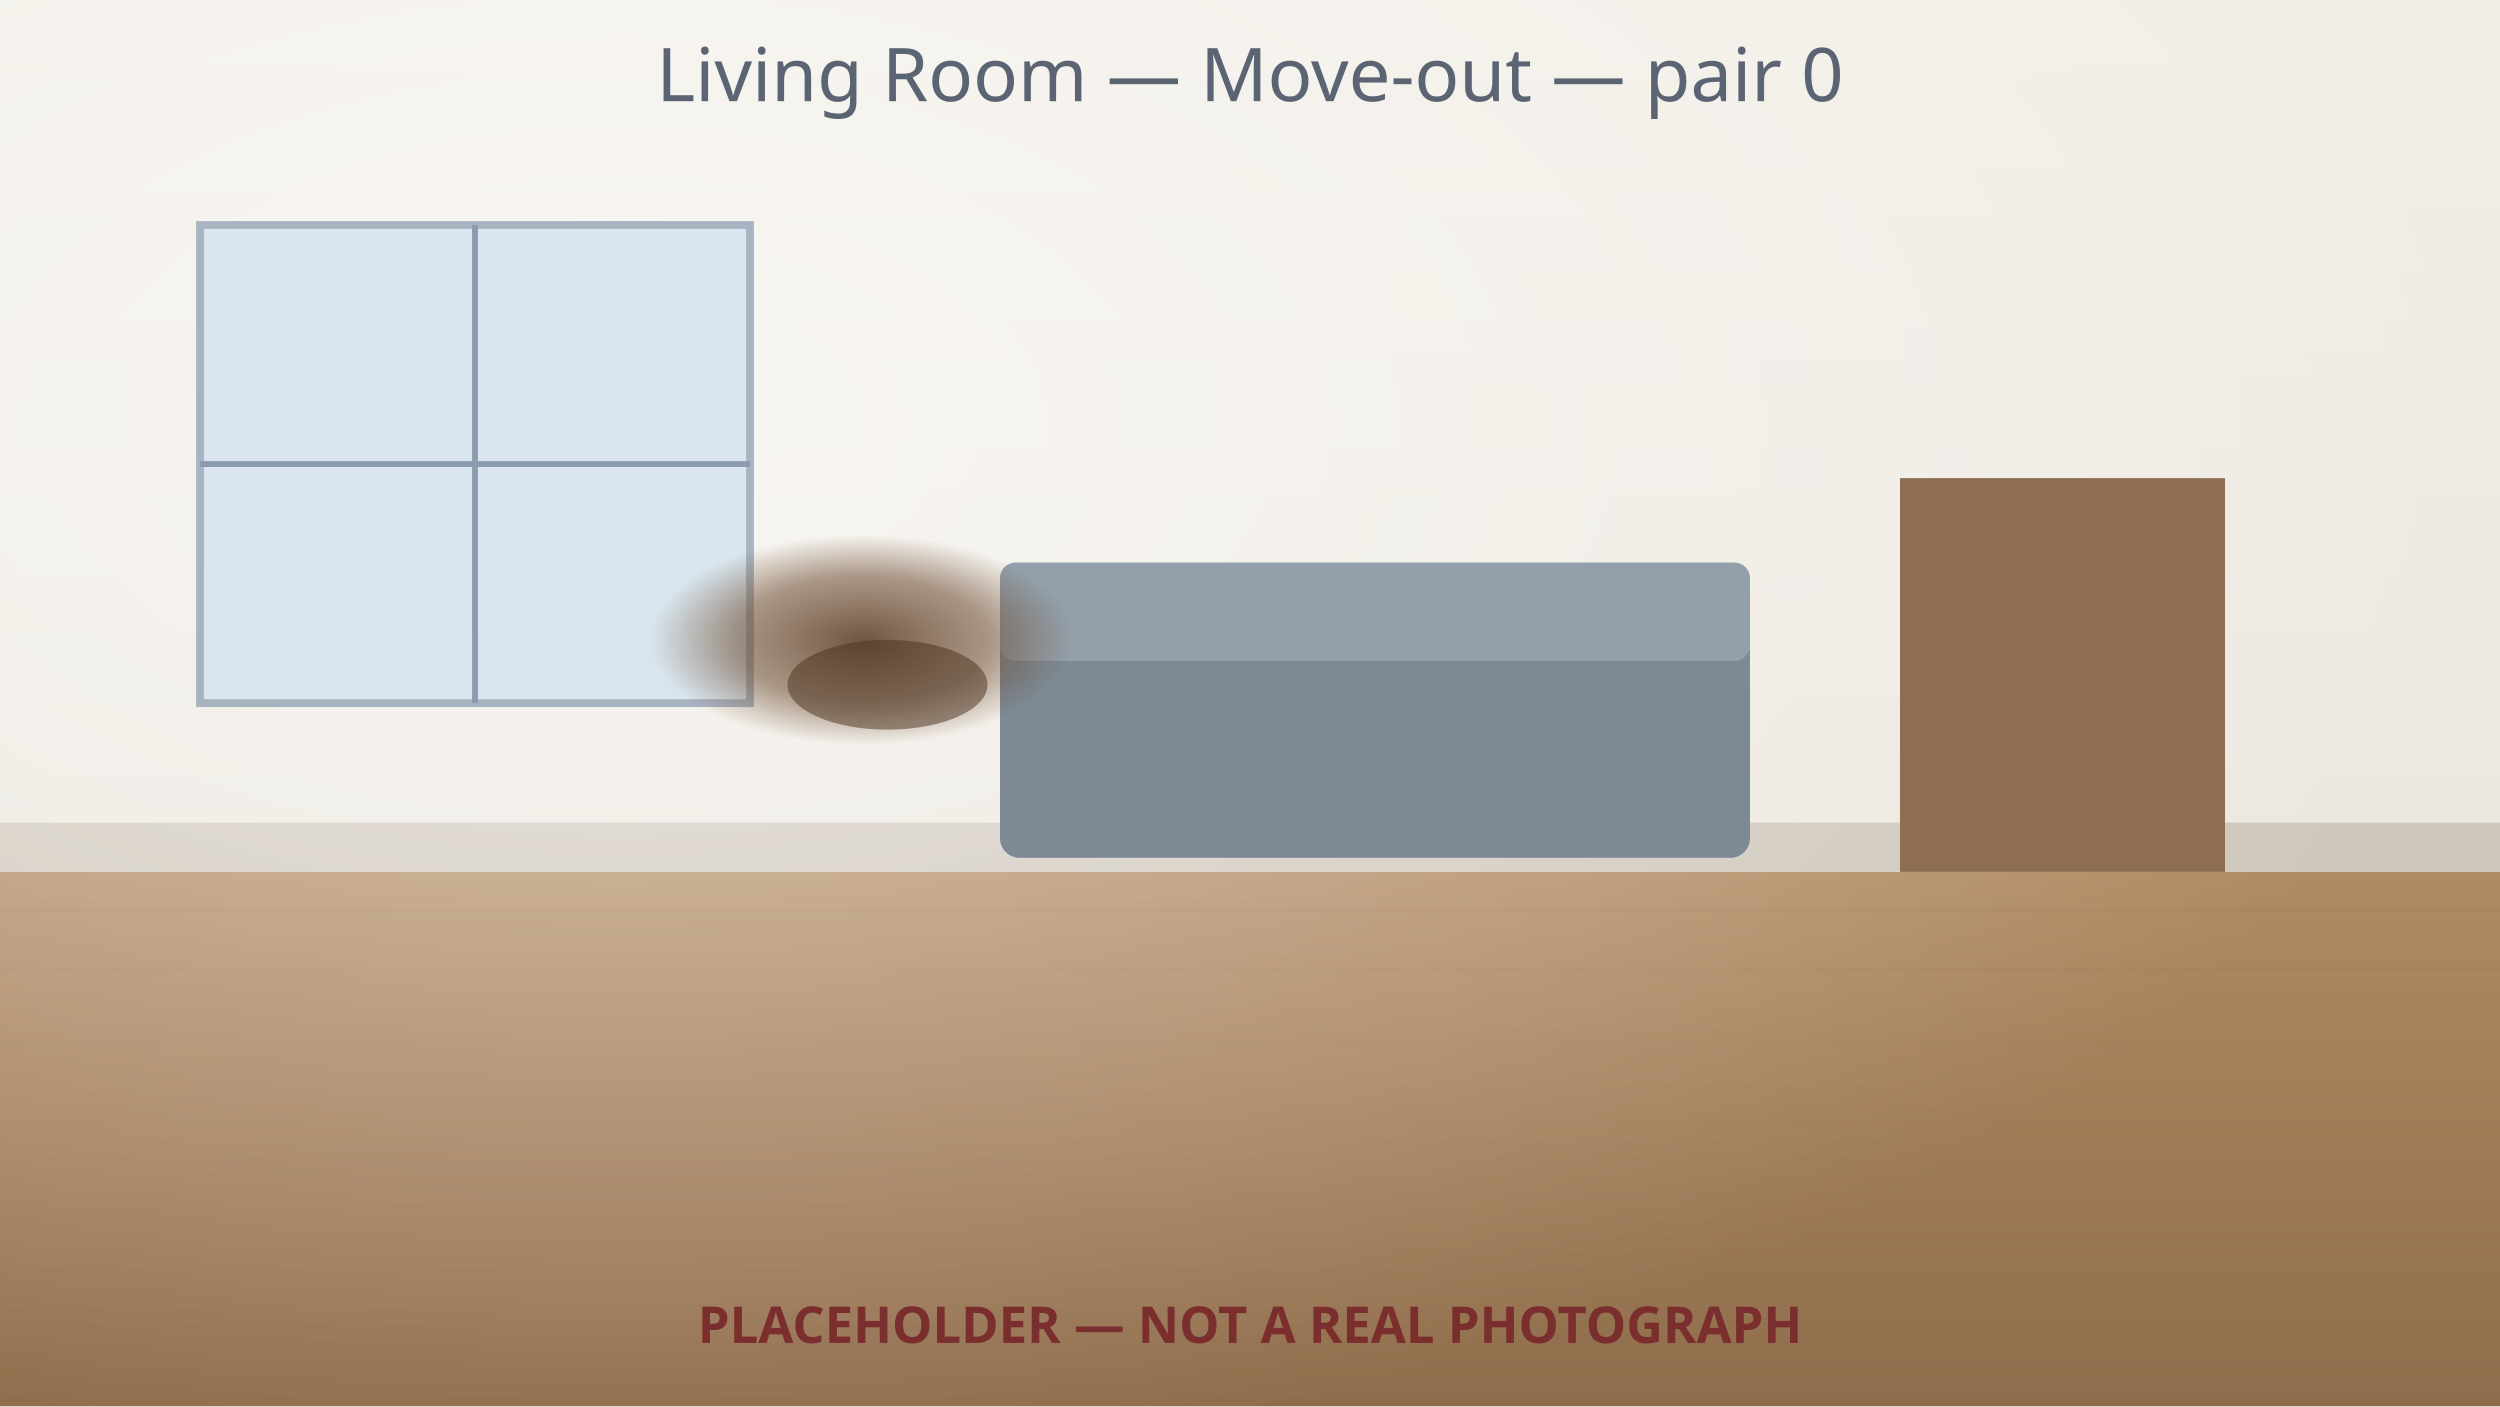
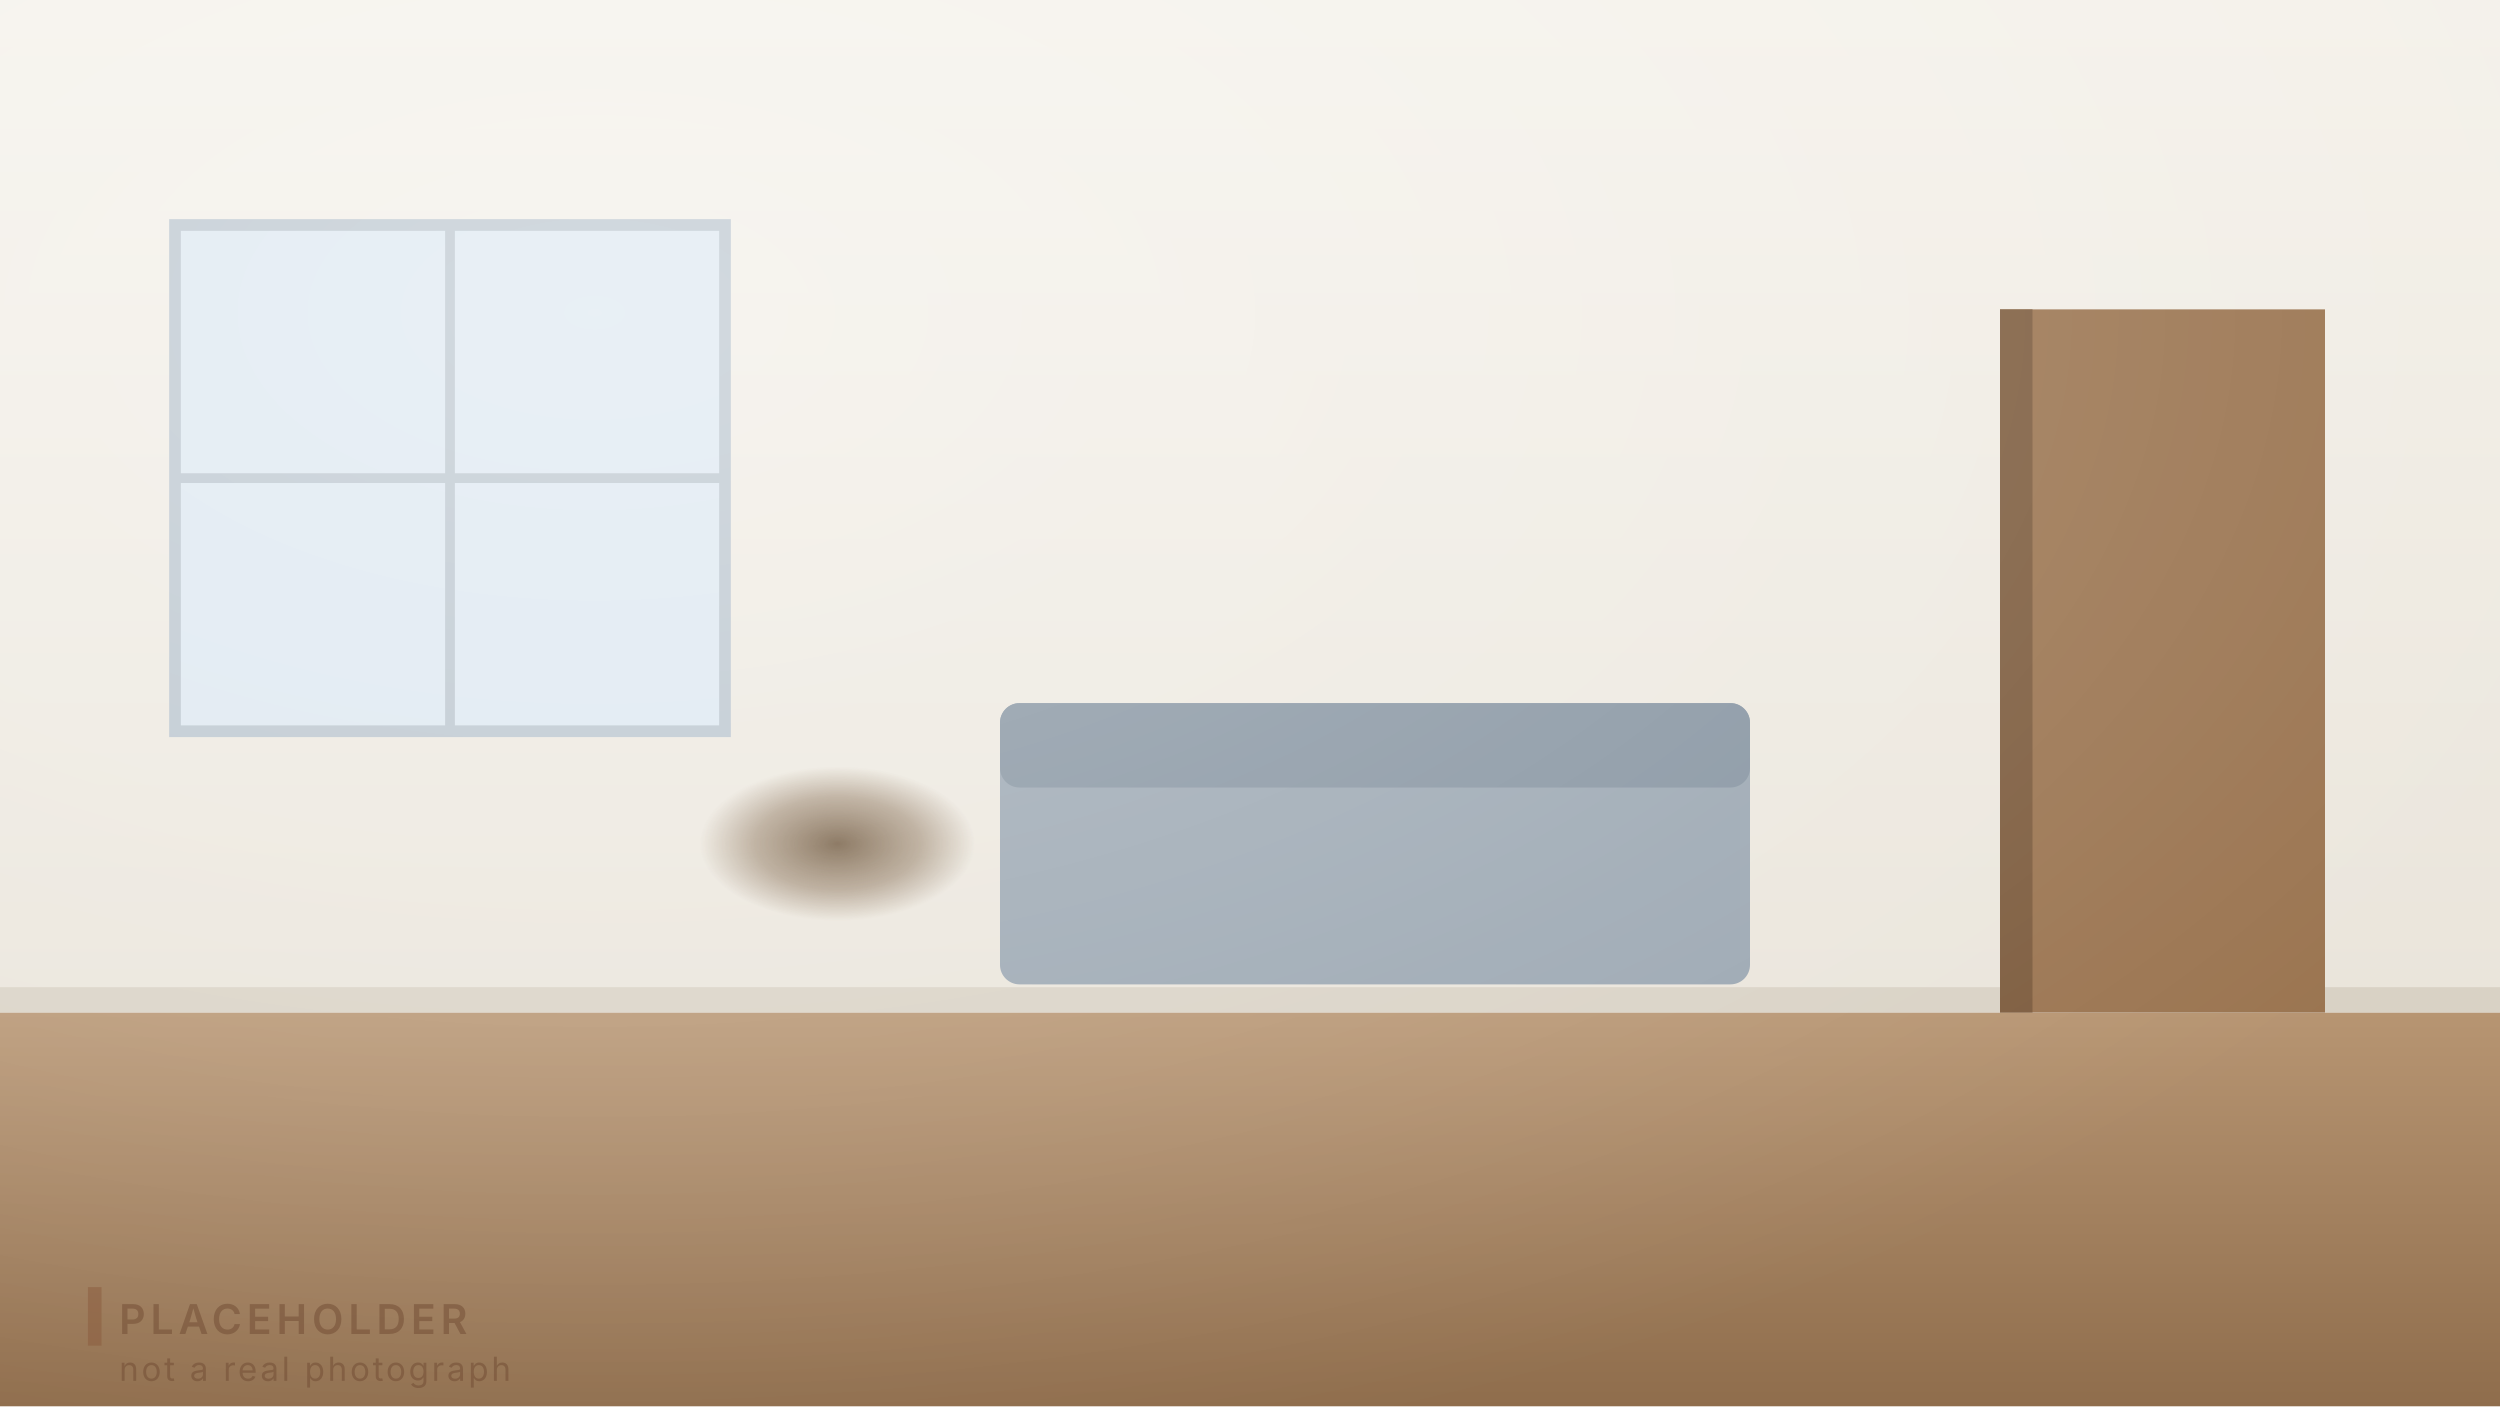
<svg xmlns="http://www.w3.org/2000/svg" width="1280" height="720" viewBox="0 0 1280 720" role="img">
  <defs>
-     <linearGradient id="wallg" x1="0" y1="0" x2="0" y2="1">
-       <stop offset="0" stop-color="#f2eee7" />
-       <stop offset="1" stop-color="#e8e3da" />
+     <linearGradient id="wall" x1="0" y1="0" x2="0" y2="1">
+       <stop offset="0" stop-color="#f4f1ea" />
+       <stop offset="1" stop-color="#e6e0d5" />
    </linearGradient>
-     <linearGradient id="floorg" x1="0" y1="0" x2="0" y2="1">
-       <stop offset="0" stop-color="#b08a62" />
+     <linearGradient id="floor" x1="0" y1="0" x2="0" y2="1">
+       <stop offset="0" stop-color="#b79572" />
      <stop offset="1" stop-color="#8f6d4c" />
    </linearGradient>
-     <radialGradient id="daylight" cx="0.25" cy="0.3" r="0.75">
-       <stop offset="0" stop-color="#ffffff" stop-opacity="0.55" />
+     <radialGradient id="day" cx="0.24" cy="0.22" r="0.85">
+       <stop offset="0" stop-color="#ffffff" stop-opacity="0.36" />
      <stop offset="1" stop-color="#ffffff" stop-opacity="0" />
    </radialGradient>
-     <radialGradient id="stain" cx="0.5" cy="0.5" r="0.5">
-       <stop offset="0" stop-color="#5a3a22" stop-opacity="0.85" />
-       <stop offset="0.6" stop-color="#6b4a2f" stop-opacity="0.55" />
-       <stop offset="1" stop-color="#6b4a2f" stop-opacity="0" />
+     <radialGradient id="mark" cx="0.5" cy="0.5" r="0.5">
+       <stop offset="0" stop-color="#5d4326" stop-opacity="0.85" />
+       <stop offset="0.6" stop-color="#6b4d2d" stop-opacity="0.45" />
+       <stop offset="1" stop-color="#6b4d2d" stop-opacity="0" />
    </radialGradient>
  </defs>
-   <rect width="1280" height="720" fill="url(#wallg)" />
-   <path d="M0 446.4 L1280.0 446.4 L1280.0 720 L0 720 Z" fill="url(#floorg)" />
-   <line x1="0" y1="466.2" x2="1280" y2="466.2" stroke="#9a765230" stroke-width="2" />
-   <line x1="0" y1="496.8" x2="1280" y2="496.8" stroke="#9a765230" stroke-width="2" />
-   <line x1="0" y1="533.6" x2="1280" y2="533.6" stroke="#9a765230" stroke-width="2" />
-   <line x1="0" y1="574.9" x2="1280" y2="574.9" stroke="#9a765230" stroke-width="2" />
-   <line x1="0" y1="620.1" x2="1280" y2="620.1" stroke="#9a765230" stroke-width="2" />
-   <line x1="0" y1="668.6" x2="1280" y2="668.6" stroke="#9a765230" stroke-width="2" />
-   <rect x="0" y="421.2" width="1280" height="25.2" fill="#cfc7bb" />
-   <rect width="1280" height="720" fill="url(#daylight)" />
-   <rect x="102.4" y="115.2" width="281.6" height="244.8" fill="#cfe0ee" stroke="#8b9bb0" stroke-width="4" opacity="0.72" />
-   <line x1="243.2" y1="115.2" x2="243.2" y2="360.0" stroke="#8b9bb0" stroke-width="3" />
-   <line x1="102.4" y1="237.6" x2="384.0" y2="237.6" stroke="#8b9bb0" stroke-width="3" />
-   <rect x="512.0" y="324.0" width="384.0" height="115.2" rx="10" fill="#7d8a96" />
-   <rect x="512.0" y="288.0" width="384.0" height="50.4" rx="8" fill="#93a0ab" />
-   <rect x="972.8" y="244.8" width="166.4" height="201.6" fill="#8d6e52" />
-   <ellipse cx="441.6" cy="327.6" rx="108.8" ry="54.0" fill="url(#stain)" />
-   <ellipse cx="454.4" cy="350.6" rx="51.2" ry="23.0" fill="#4a2f1c" opacity="0.5" />
-   <text x="640" y="51.8" font-family="system-ui, sans-serif" font-size="38" fill="#5b6472" text-anchor="middle">Living Room — Move-out — pair 0</text>
-   <text x="640" y="687.6" font-family="system-ui, sans-serif" font-size="26" fill="#7a2e2e" text-anchor="middle" font-weight="600">PLACEHOLDER — NOT A REAL PHOTOGRAPH</text>
+   <rect width="1280" height="720" fill="url(#wall)" />
+   <rect y="518.4" width="1280" height="201.6" fill="url(#floor)" />
+   <rect y="505.44" width="1280" height="12.96" fill="#d9d2c5" />
+   <rect x="89.6" y="115.2" width="281.6" height="259.2" fill="#dce7f0" stroke="#b9c4cd" stroke-width="6" />
+   <line x1="230.4" y1="115.2" x2="230.4" y2="374.4" stroke="#b9c4cd" stroke-width="5" />
+   <line x1="89.6" y1="244.8" x2="371.2" y2="244.8" stroke="#b9c4cd" stroke-width="5" />
+   <rect x="512" y="360" width="384" height="144" rx="10" fill="#9aa6b1" />
+   <rect x="512" y="360" width="384" height="43.2" rx="10" fill="#8593a0" />
+   <rect x="1024" y="158.4" width="166.4" height="360" fill="#9b7551" />
+   <rect x="1024" y="158.4" width="16.64" height="360" fill="#7d5c3e" />
+   <ellipse cx="428.8" cy="432" rx="70.4" ry="39.6" fill="url(#mark)" />
+   <rect width="1280" height="720" fill="url(#day)" />
+   <g opacity="0.5">
+     <rect x="45" y="659" width="7" height="30" fill="#8a5a3c" />
+     <text x="61" y="683" font-family="system-ui, -apple-system, sans-serif" font-size="21" letter-spacing="2.5" fill="#6f4a31" font-weight="600">PLACEHOLDER</text>
+     <text x="61" y="707" font-family="system-ui, -apple-system, sans-serif" font-size="17" letter-spacing="1.4" fill="#6f4a31">not a real photograph</text>
+   </g>
</svg>
